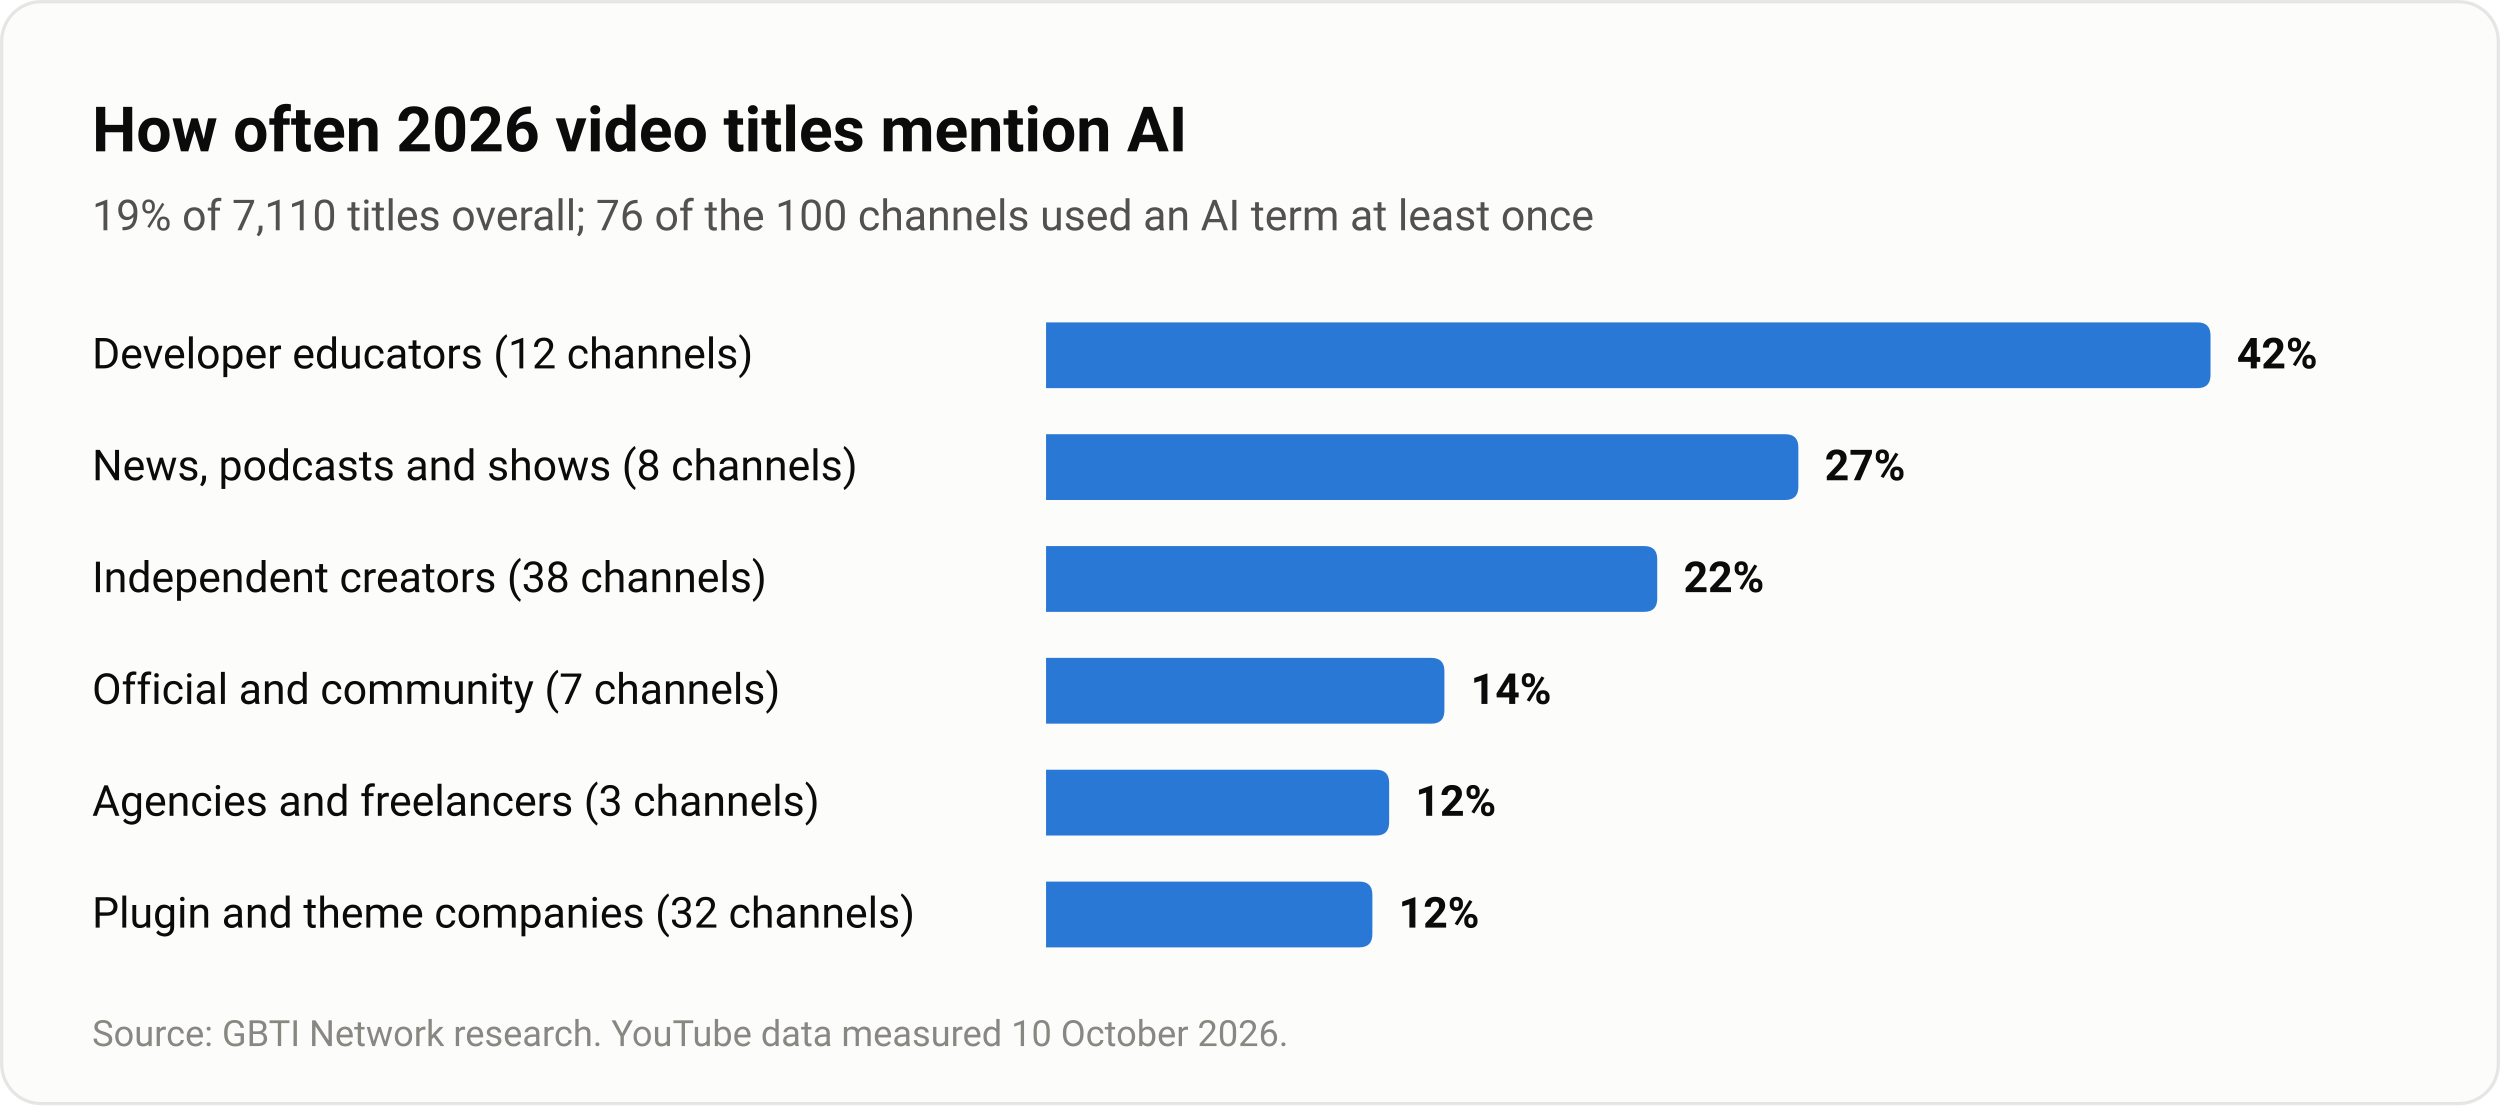
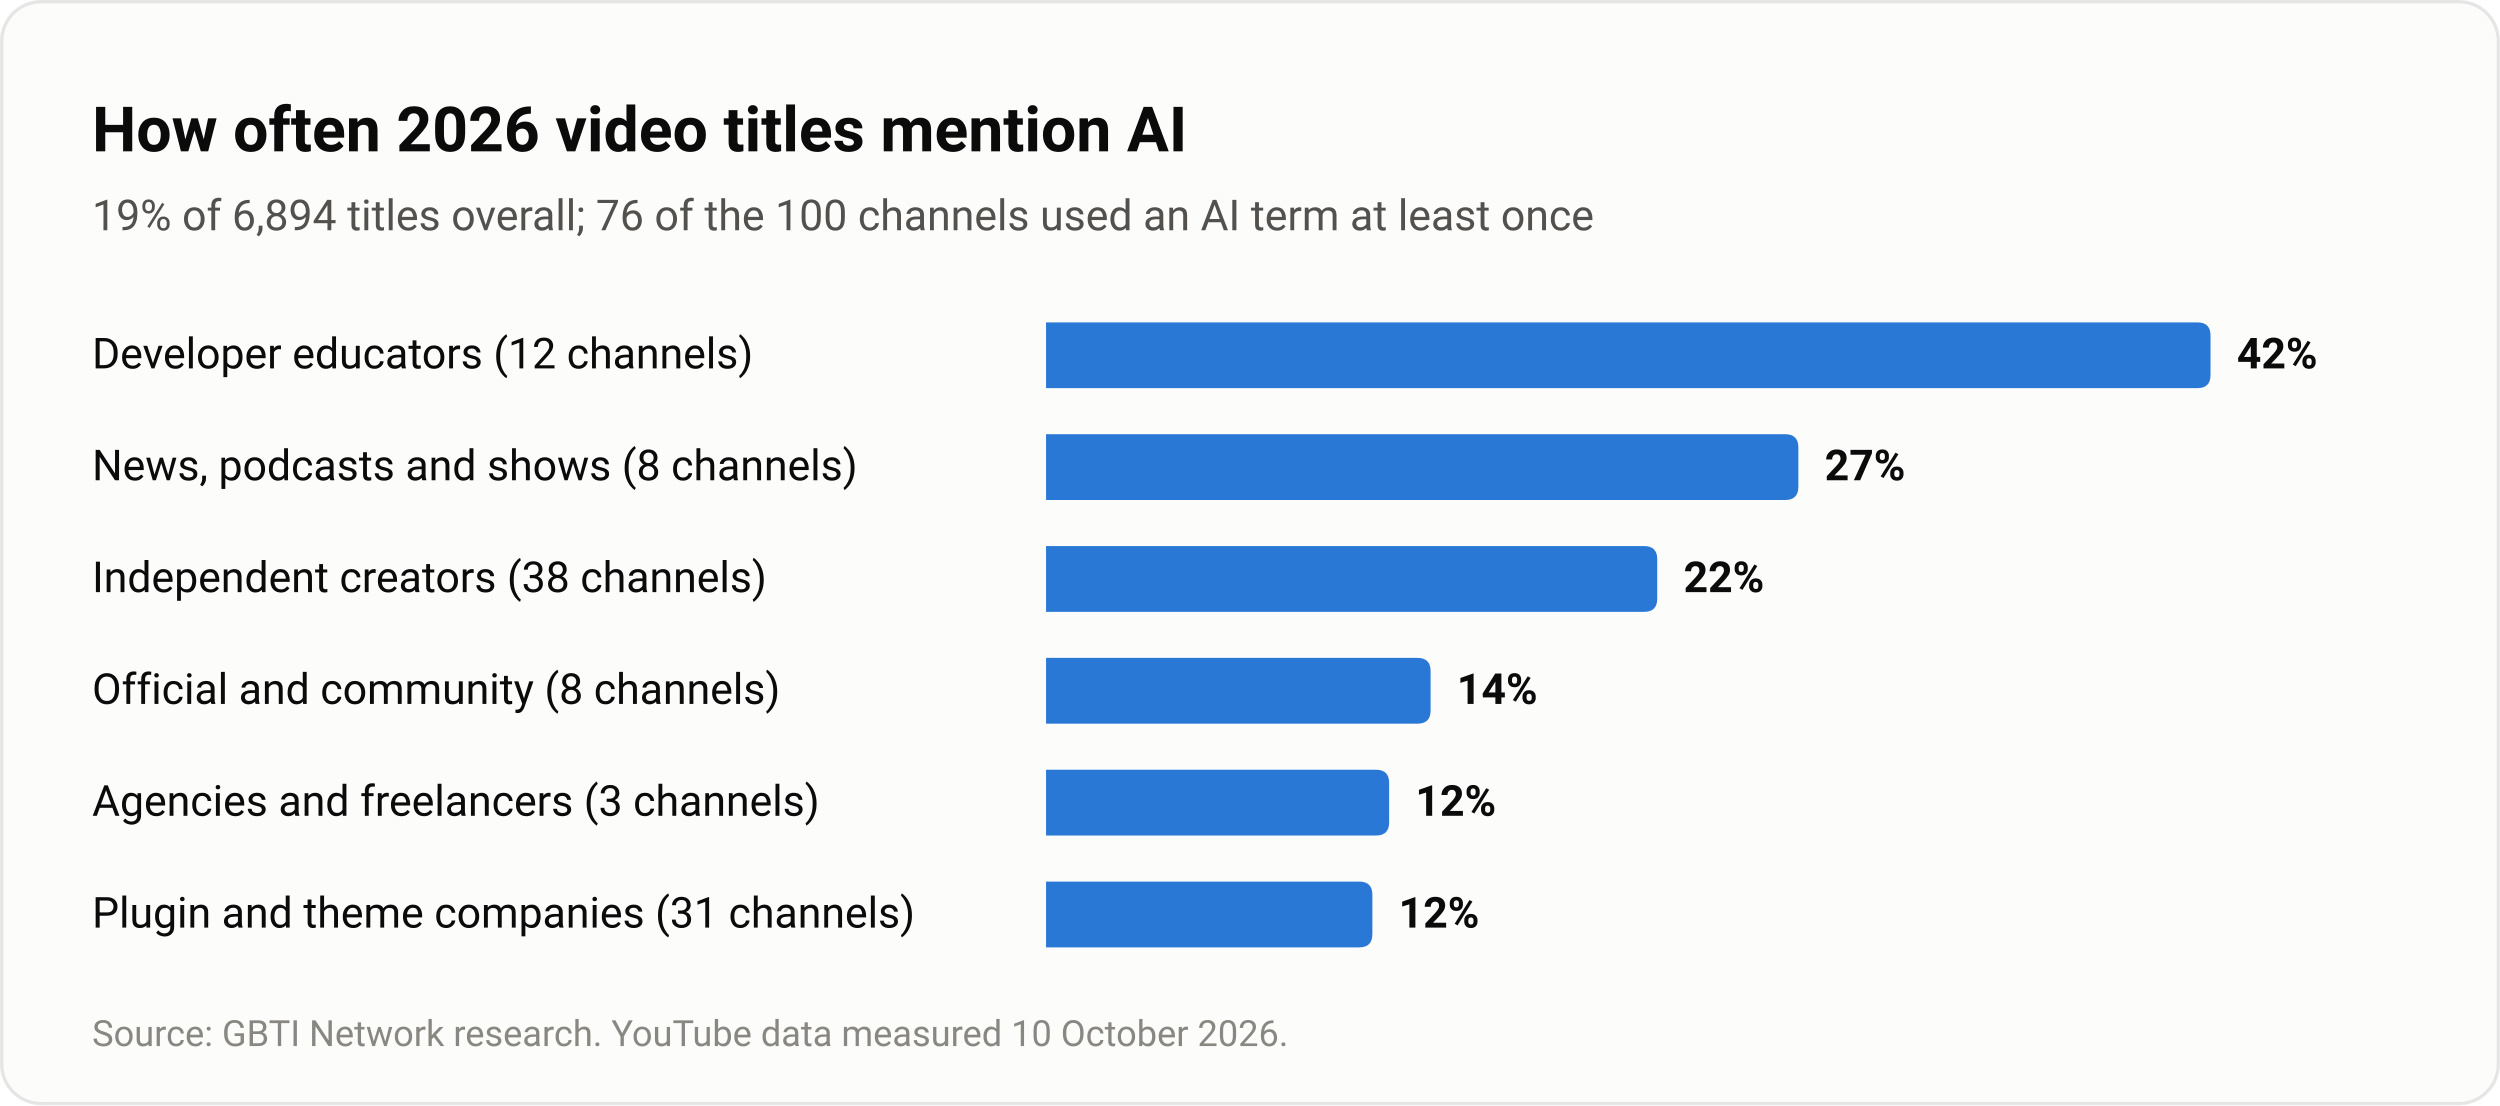
- <svg xmlns="http://www.w3.org/2000/svg" width="760" height="336" viewBox="0 0 760 336" role="img" aria-label="Share of 2026 video titles that mention AI, by channel type. Overall 19% of 7110 titles; 76 of the 100 channels used an AI term at least once. Independent creators 22%; Plugin and theme companies 12%; Developer educators 42%; News, podcasts and shows 27%; Official and community 14%; Agencies and freelancers 12%." font-family="system-ui, -apple-system, 'Segoe UI', Roboto, Helvetica, Arial, sans-serif">
+ <svg xmlns="http://www.w3.org/2000/svg" width="760" height="336" viewBox="0 0 760 336" role="img" aria-label="Share of 2026 video titles that mention AI, by channel type. Overall 19% of 6894 titles; 76 of the 100 channels used an AI term at least once. Independent creators 22%; Plugin and theme companies 12%; Developer educators 42%; News, podcasts and shows 27%; Official and community 14%; Agencies and freelancers 12%." font-family="system-ui, -apple-system, 'Segoe UI', Roboto, Helvetica, Arial, sans-serif">
  <rect x="0.5" y="0.5" width="759" height="335" rx="12" fill="#fcfcfb" stroke="rgba(11,11,11,0.10)" />
  <text x="28.0" y="46.0" font-size="19" font-weight="650" fill="#0b0b0b" text-anchor="start">How often 2026 video titles mention AI</text>
-   <text x="28.0" y="70.0" font-size="13" font-weight="400" fill="#52514e" text-anchor="start">19% of 7,110 titles overall; 76 of the 100 channels used an AI term at least once</text>
+   <text x="28.0" y="70.0" font-size="13" font-weight="400" fill="#52514e" text-anchor="start">19% of 6,894 titles overall; 76 of the 100 channels used an AI term at least once</text>
  <text x="28.0" y="112.0" font-size="13" font-weight="400" fill="#0b0b0b" text-anchor="start">Developer educators (12 channels)</text>
  <path d="M318.0,98.0 H668.0 Q672.0,98.0 672.0,102.0 V114.0 Q672.0,118.0 668.0,118.0 H318.0 Z" fill="#2a78d6" />
  <text x="680.0" y="112.0" font-size="13" font-weight="600" fill="#0b0b0b" text-anchor="start">42%</text>
  <text x="28.0" y="146.0" font-size="13" font-weight="400" fill="#0b0b0b" text-anchor="start">News, podcasts and shows (8 channels)</text>
  <path d="M318.0,132.0 H542.7 Q546.7,132.0 546.7,136.0 V148.0 Q546.7,152.0 542.7,152.0 H318.0 Z" fill="#2a78d6" />
  <text x="554.7" y="146.0" font-size="13" font-weight="600" fill="#0b0b0b" text-anchor="start">27%</text>
  <text x="28.0" y="180.0" font-size="13" font-weight="400" fill="#0b0b0b" text-anchor="start">Independent creators (38 channels)</text>
  <path d="M318.0,166.0 H499.8 Q503.8,166.0 503.8,170.0 V182.0 Q503.8,186.0 499.8,186.0 H318.0 Z" fill="#2a78d6" />
  <text x="511.8" y="180.0" font-size="13" font-weight="600" fill="#0b0b0b" text-anchor="start">22%</text>
-   <text x="28.0" y="214.0" font-size="13" font-weight="400" fill="#0b0b0b" text-anchor="start">Official and community (7 channels)</text>
-   <path d="M318.0,200.0 H435.1 Q439.1,200.0 439.1,204.0 V216.0 Q439.1,220.0 435.1,220.0 H318.0 Z" fill="#2a78d6" />
-   <text x="447.1" y="214.0" font-size="13" font-weight="600" fill="#0b0b0b" text-anchor="start">14%</text>
+   <text x="28.0" y="214.0" font-size="13" font-weight="400" fill="#0b0b0b" text-anchor="start">Official and community (8 channels)</text>
+   <path d="M318.0,200.0 H430.9 Q434.9,200.0 434.9,204.0 V216.0 Q434.9,220.0 430.9,220.0 H318.0 Z" fill="#2a78d6" />
+   <text x="442.9" y="214.0" font-size="13" font-weight="600" fill="#0b0b0b" text-anchor="start">14%</text>
  <text x="28.0" y="248.0" font-size="13" font-weight="400" fill="#0b0b0b" text-anchor="start">Agencies and freelancers (3 channels)</text>
  <path d="M318.0,234.0 H418.3 Q422.3,234.0 422.3,238.0 V250.0 Q422.3,254.0 418.3,254.0 H318.0 Z" fill="#2a78d6" />
  <text x="430.3" y="248.0" font-size="13" font-weight="600" fill="#0b0b0b" text-anchor="start">12%</text>
-   <text x="28.0" y="282.0" font-size="13" font-weight="400" fill="#0b0b0b" text-anchor="start">Plugin and theme companies (32 channels)</text>
+   <text x="28.0" y="282.0" font-size="13" font-weight="400" fill="#0b0b0b" text-anchor="start">Plugin and theme companies (31 channels)</text>
  <path d="M318.0,268.0 H413.2 Q417.2,268.0 417.2,272.0 V284.0 Q417.2,288.0 413.2,288.0 H318.0 Z" fill="#2a78d6" />
  <text x="425.2" y="282.0" font-size="13" font-weight="600" fill="#0b0b0b" text-anchor="start">12%</text>
  <text x="28.0" y="318.0" font-size="11" font-weight="400" fill="#898781" text-anchor="start">Source: GBTI Network research. YouTube data measured 10 October 2026.</text>
</svg>
